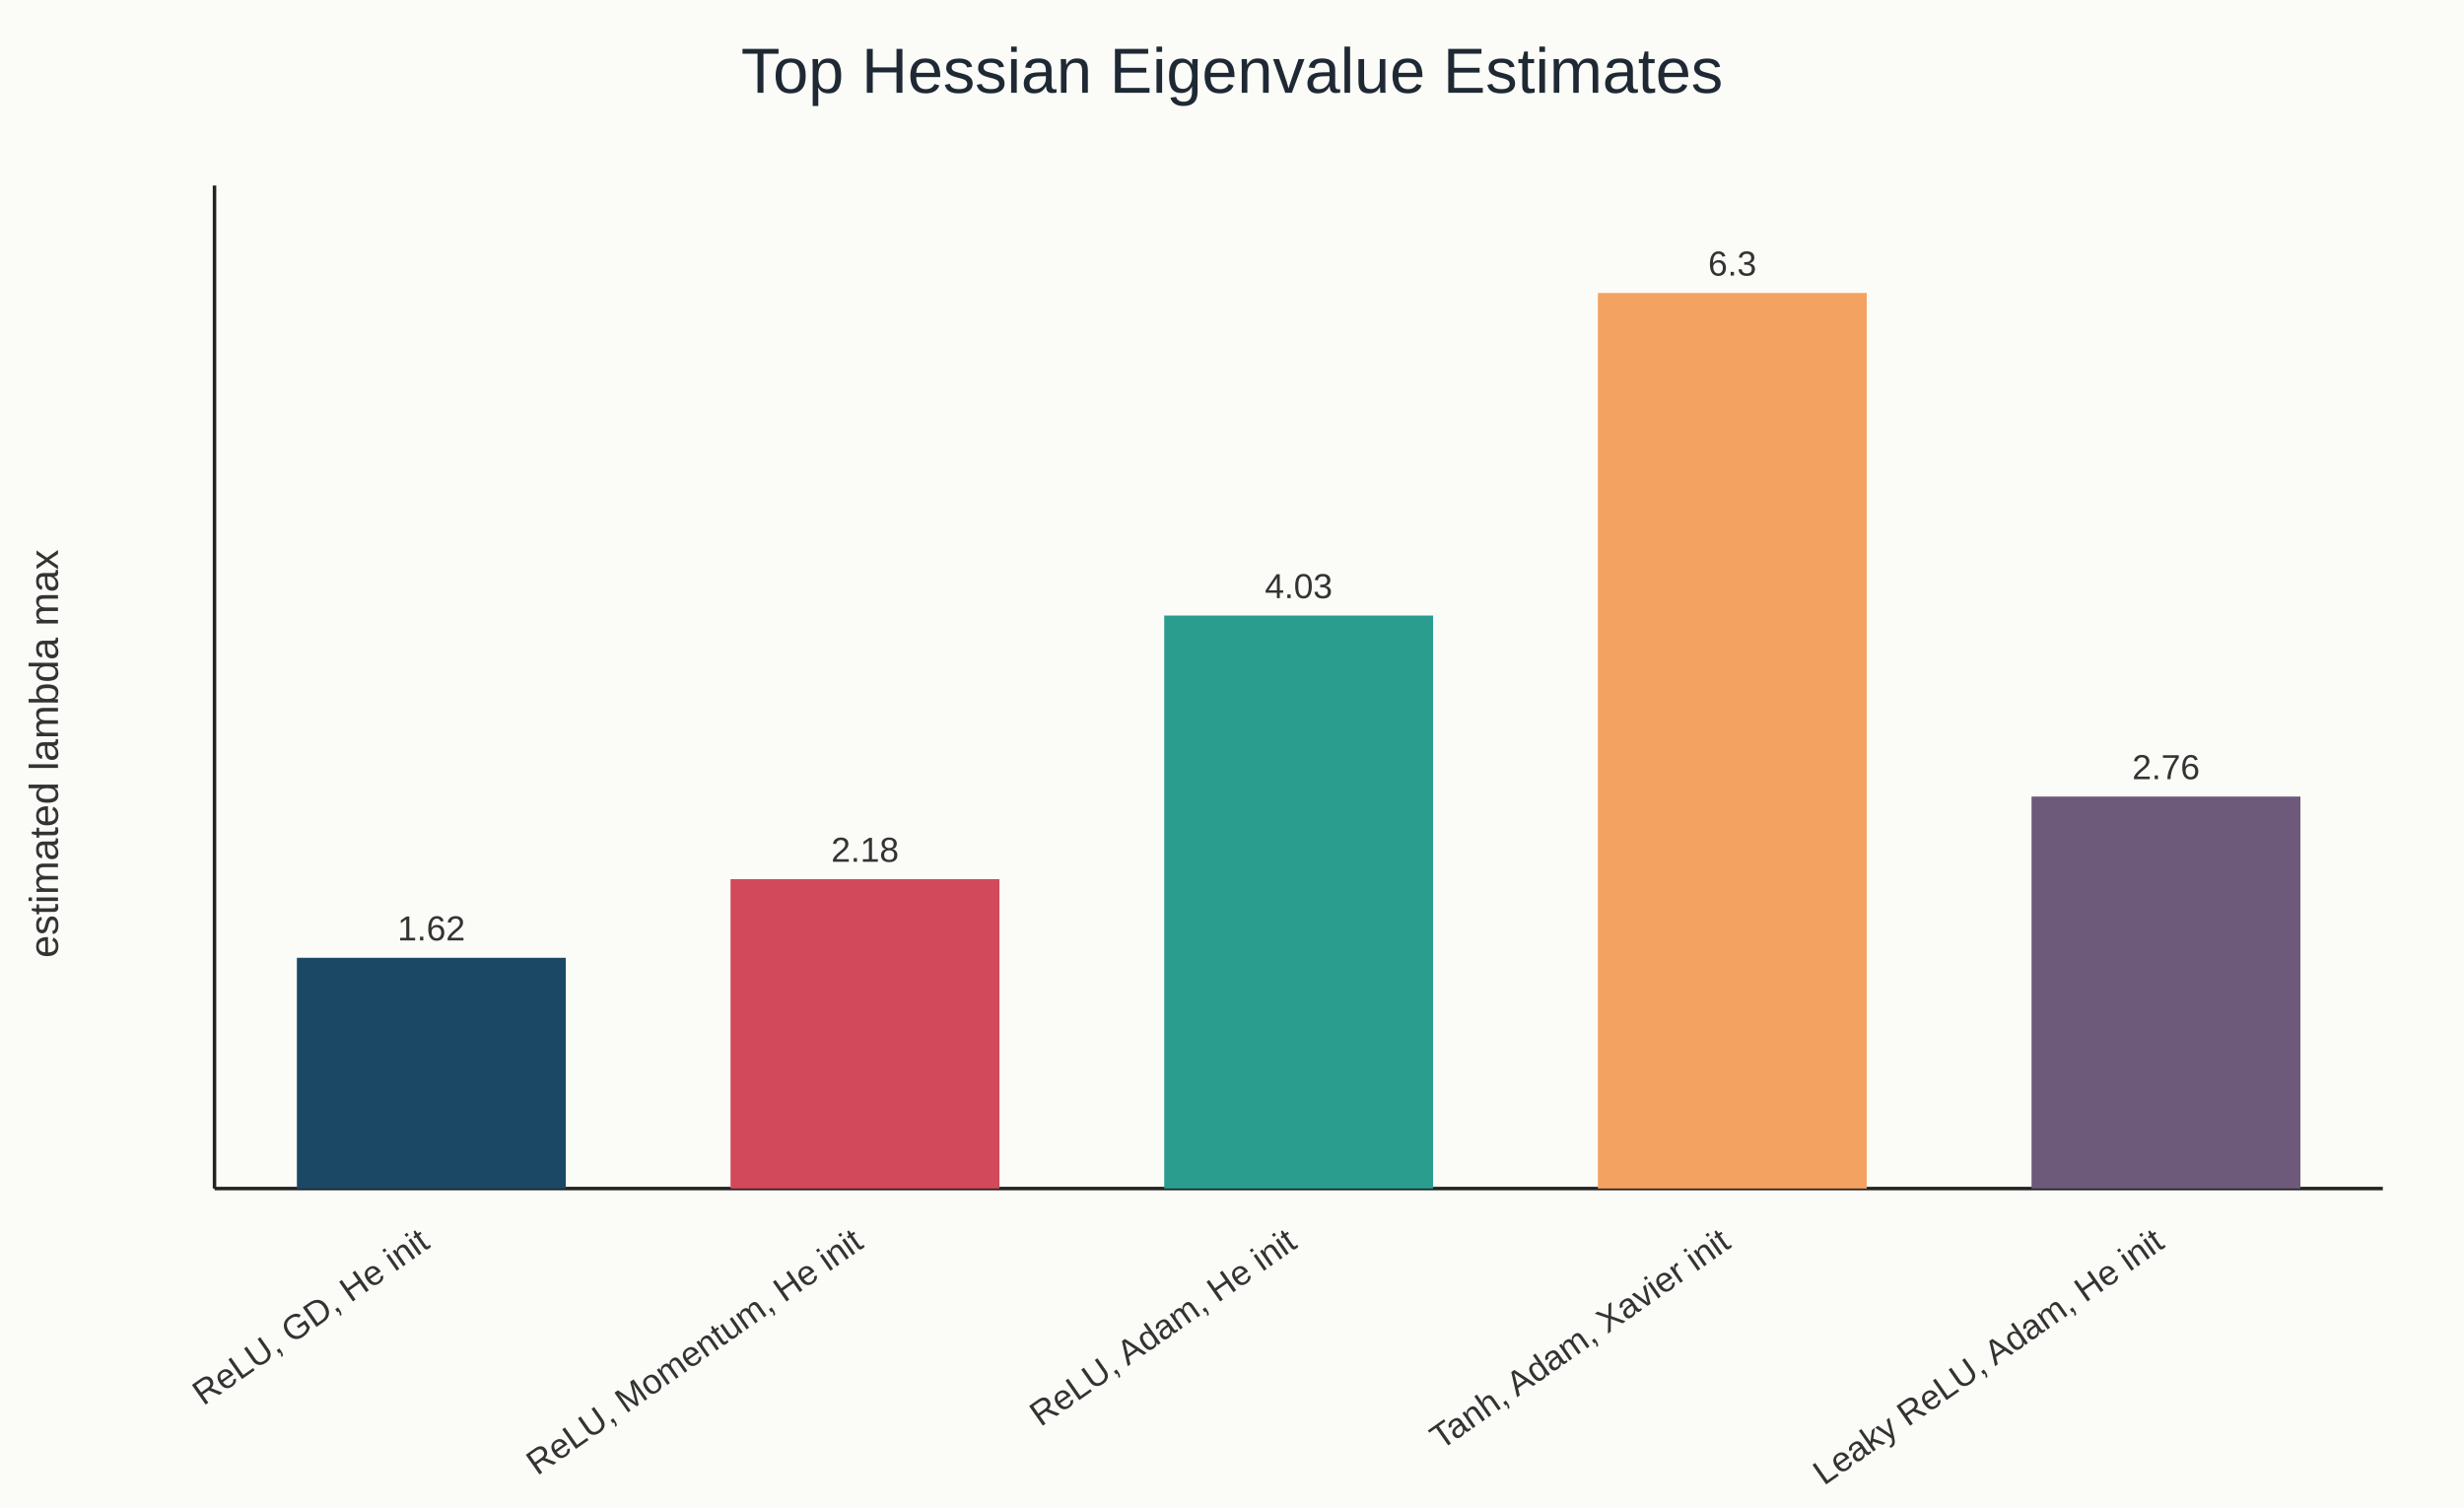
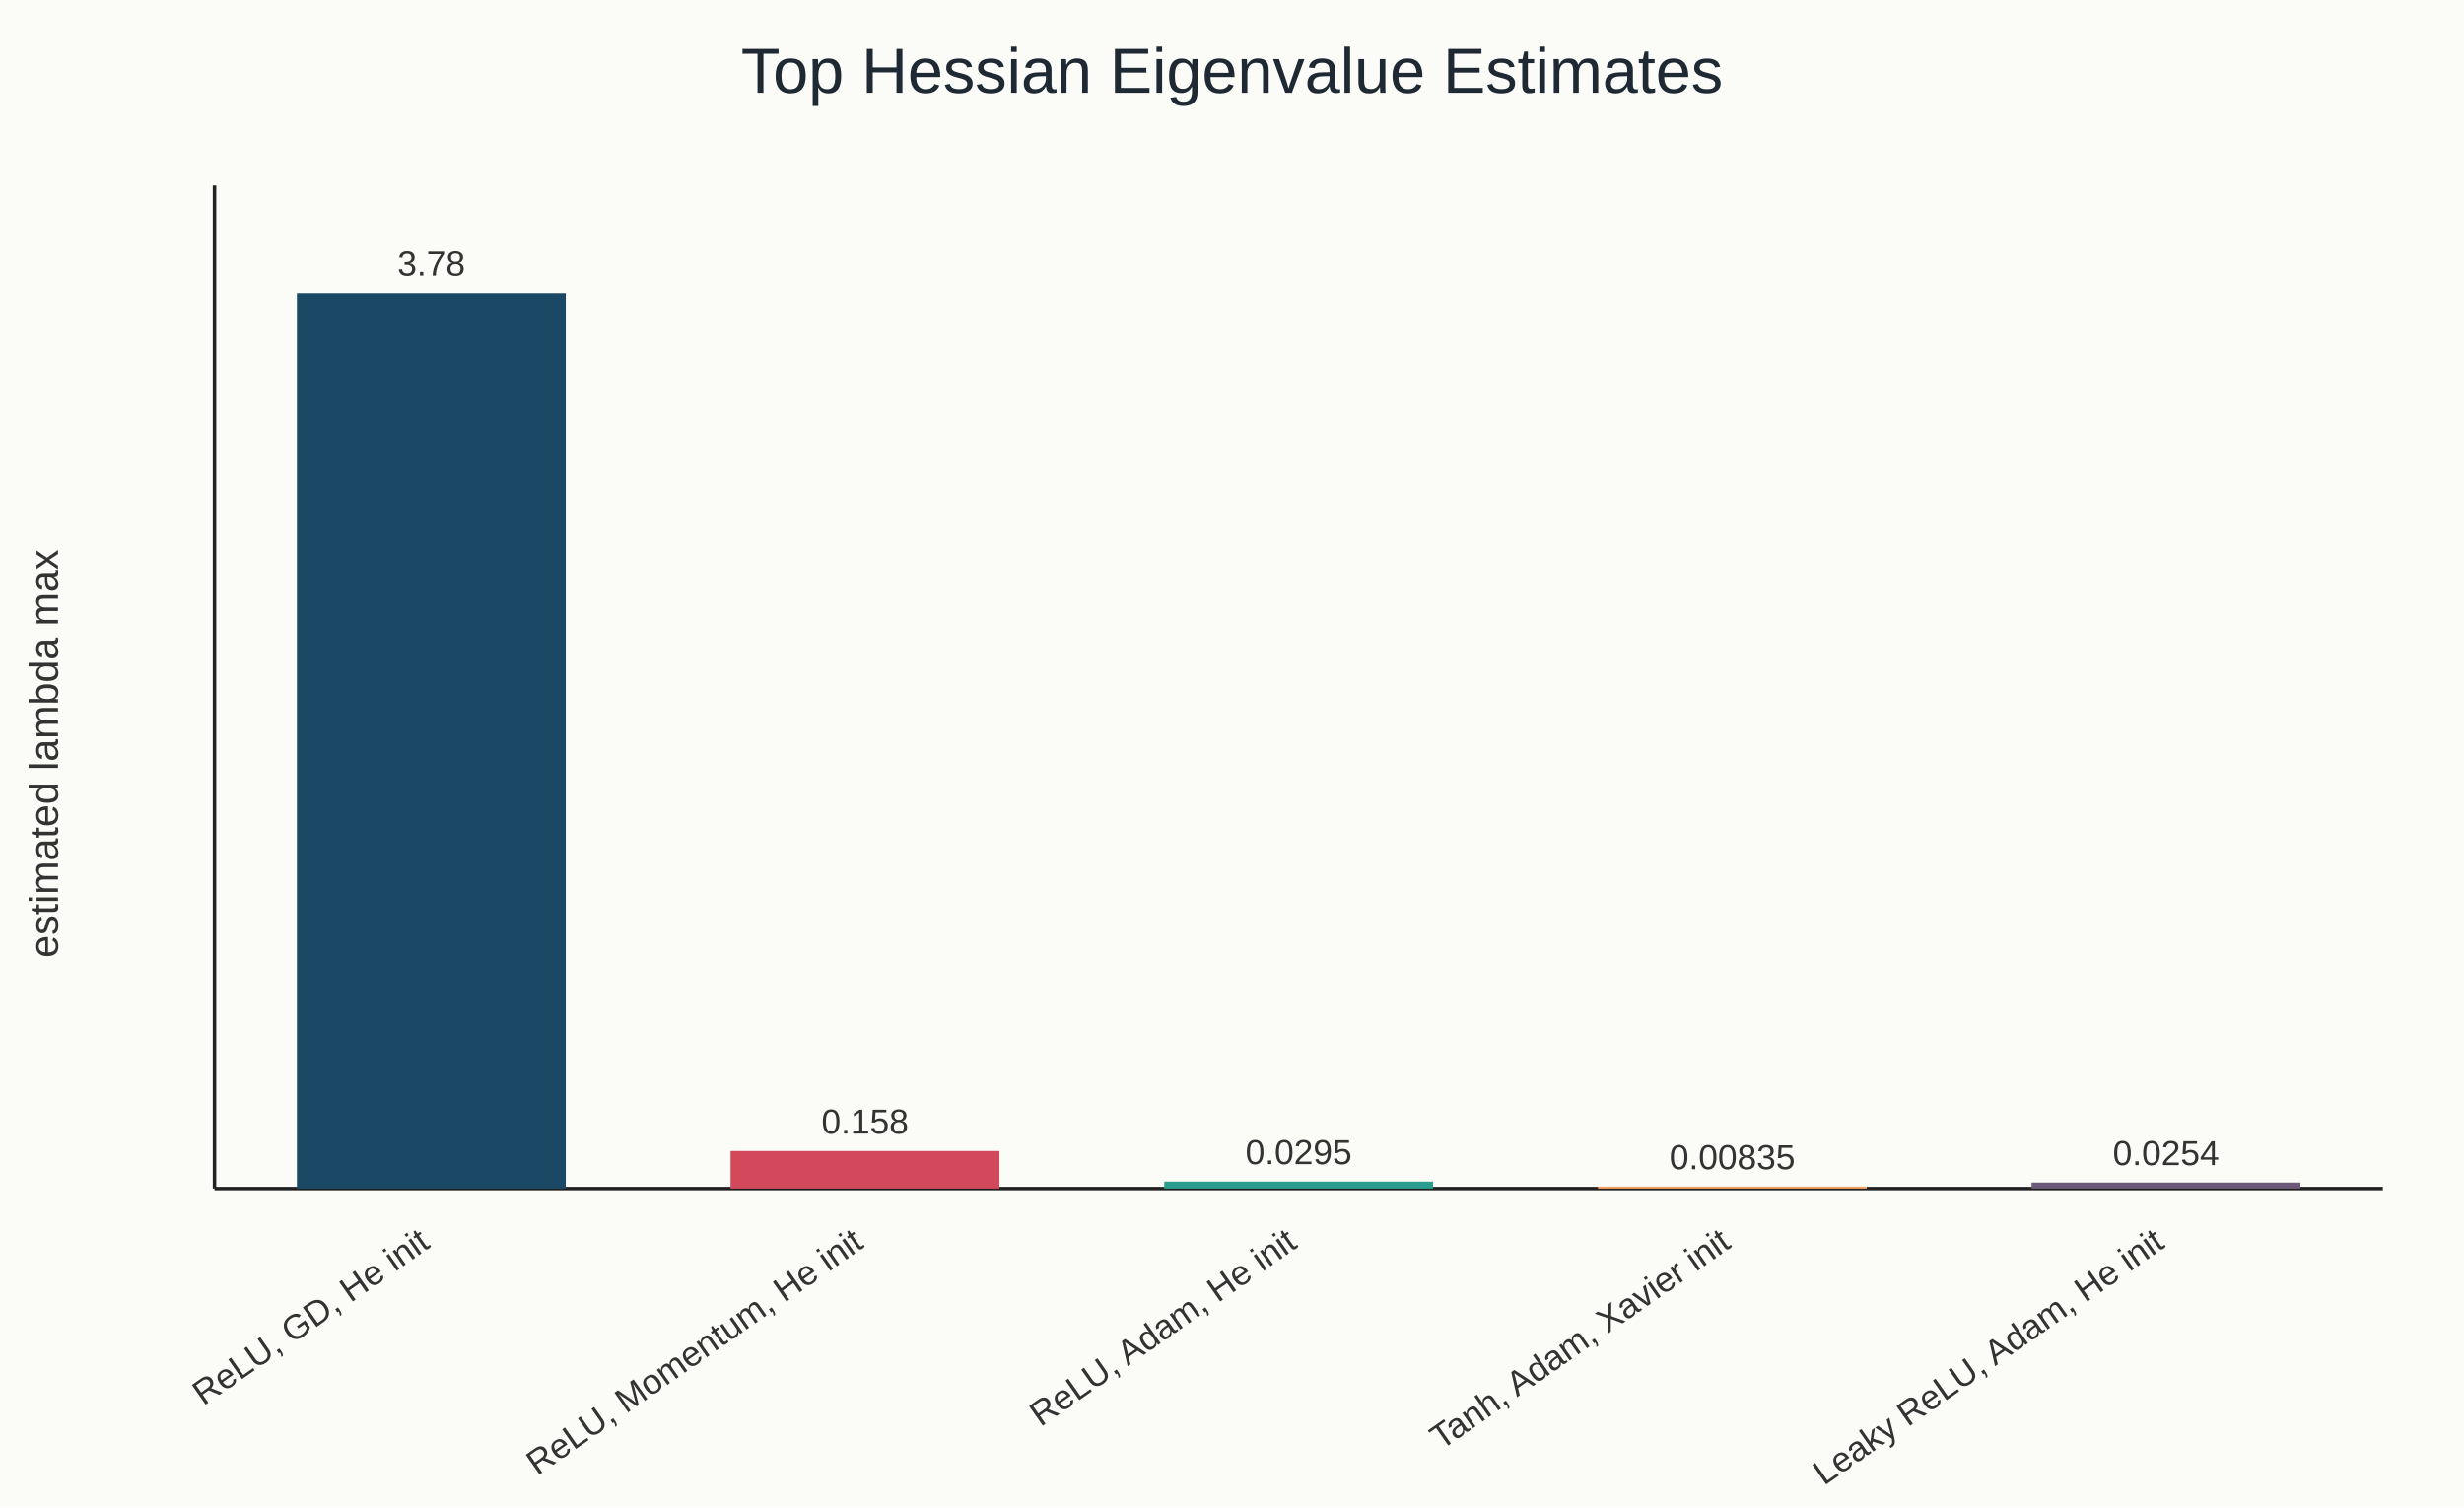
<svg xmlns="http://www.w3.org/2000/svg" width="850" height="520" viewBox="0 0 850 520">
  <rect width="100%" height="100%" fill="#fbfbf8" />
  <text x="425.0" y="32" text-anchor="middle" font-family="Arial" font-size="22" fill="#1f2933">Top Hessian Eigenvalue Estimates</text>
  <line x1="74" y1="64" x2="74" y2="410" stroke="#222" stroke-width="1.2" />
  <line x1="74" y1="410" x2="822" y2="410" stroke="#222" stroke-width="1.2" />
  <text x="20" y="260.0" text-anchor="middle" transform="rotate(-90 20 260.0)" font-family="Arial" font-size="14" fill="#333">estimated lambda max</text>
-   <rect x="102.42" y="330.40" width="92.75" height="79.60" fill="#1b4965" />
-   <text x="148.80" y="324.40" text-anchor="middle" font-family="Arial" font-size="12" fill="#333">1.62</text>
+   <rect x="102.42" y="101.07" width="92.75" height="308.93" fill="#1b4965" />
+   <text x="148.80" y="95.07" text-anchor="middle" font-family="Arial" font-size="12" fill="#333">3.78</text>
  <text x="148.80" y="430" text-anchor="end" transform="rotate(-35 148.80 430)" font-family="Arial" font-size="12" fill="#333">ReLU, GD, He init</text>
-   <rect x="252.02" y="303.28" width="92.75" height="106.72" fill="#d1495b" />
-   <text x="298.40" y="297.28" text-anchor="middle" font-family="Arial" font-size="12" fill="#333">2.18</text>
+   <rect x="252.02" y="397.05" width="92.75" height="12.95" fill="#d1495b" />
+   <text x="298.40" y="391.05" text-anchor="middle" font-family="Arial" font-size="12" fill="#333">0.158</text>
  <text x="298.40" y="430" text-anchor="end" transform="rotate(-35 298.40 430)" font-family="Arial" font-size="12" fill="#333">ReLU, Momentum, He init</text>
-   <rect x="401.62" y="212.34" width="92.75" height="197.66" fill="#2a9d8f" />
-   <text x="448.00" y="206.34" text-anchor="middle" font-family="Arial" font-size="12" fill="#333">4.03</text>
+   <rect x="401.62" y="407.59" width="92.75" height="2.41" fill="#2a9d8f" />
+   <text x="448.00" y="401.59" text-anchor="middle" font-family="Arial" font-size="12" fill="#333">0.0295</text>
  <text x="448.00" y="430" text-anchor="end" transform="rotate(-35 448.00 430)" font-family="Arial" font-size="12" fill="#333">ReLU, Adam, He init</text>
-   <rect x="551.22" y="101.07" width="92.75" height="308.93" fill="#f4a261" />
-   <text x="597.60" y="95.07" text-anchor="middle" font-family="Arial" font-size="12" fill="#333">6.3</text>
+   <rect x="551.22" y="409.32" width="92.75" height="0.68" fill="#f4a261" />
+   <text x="597.60" y="403.32" text-anchor="middle" font-family="Arial" font-size="12" fill="#333">0.00835</text>
  <text x="597.60" y="430" text-anchor="end" transform="rotate(-35 597.60 430)" font-family="Arial" font-size="12" fill="#333">Tanh, Adam, Xavier init</text>
-   <rect x="700.82" y="274.78" width="92.75" height="135.22" fill="#6d597a" />
-   <text x="747.20" y="268.78" text-anchor="middle" font-family="Arial" font-size="12" fill="#333">2.76</text>
+   <rect x="700.82" y="407.92" width="92.75" height="2.08" fill="#6d597a" />
+   <text x="747.20" y="401.92" text-anchor="middle" font-family="Arial" font-size="12" fill="#333">0.0254</text>
  <text x="747.20" y="430" text-anchor="end" transform="rotate(-35 747.20 430)" font-family="Arial" font-size="12" fill="#333">Leaky ReLU, Adam, He init</text>
</svg>
